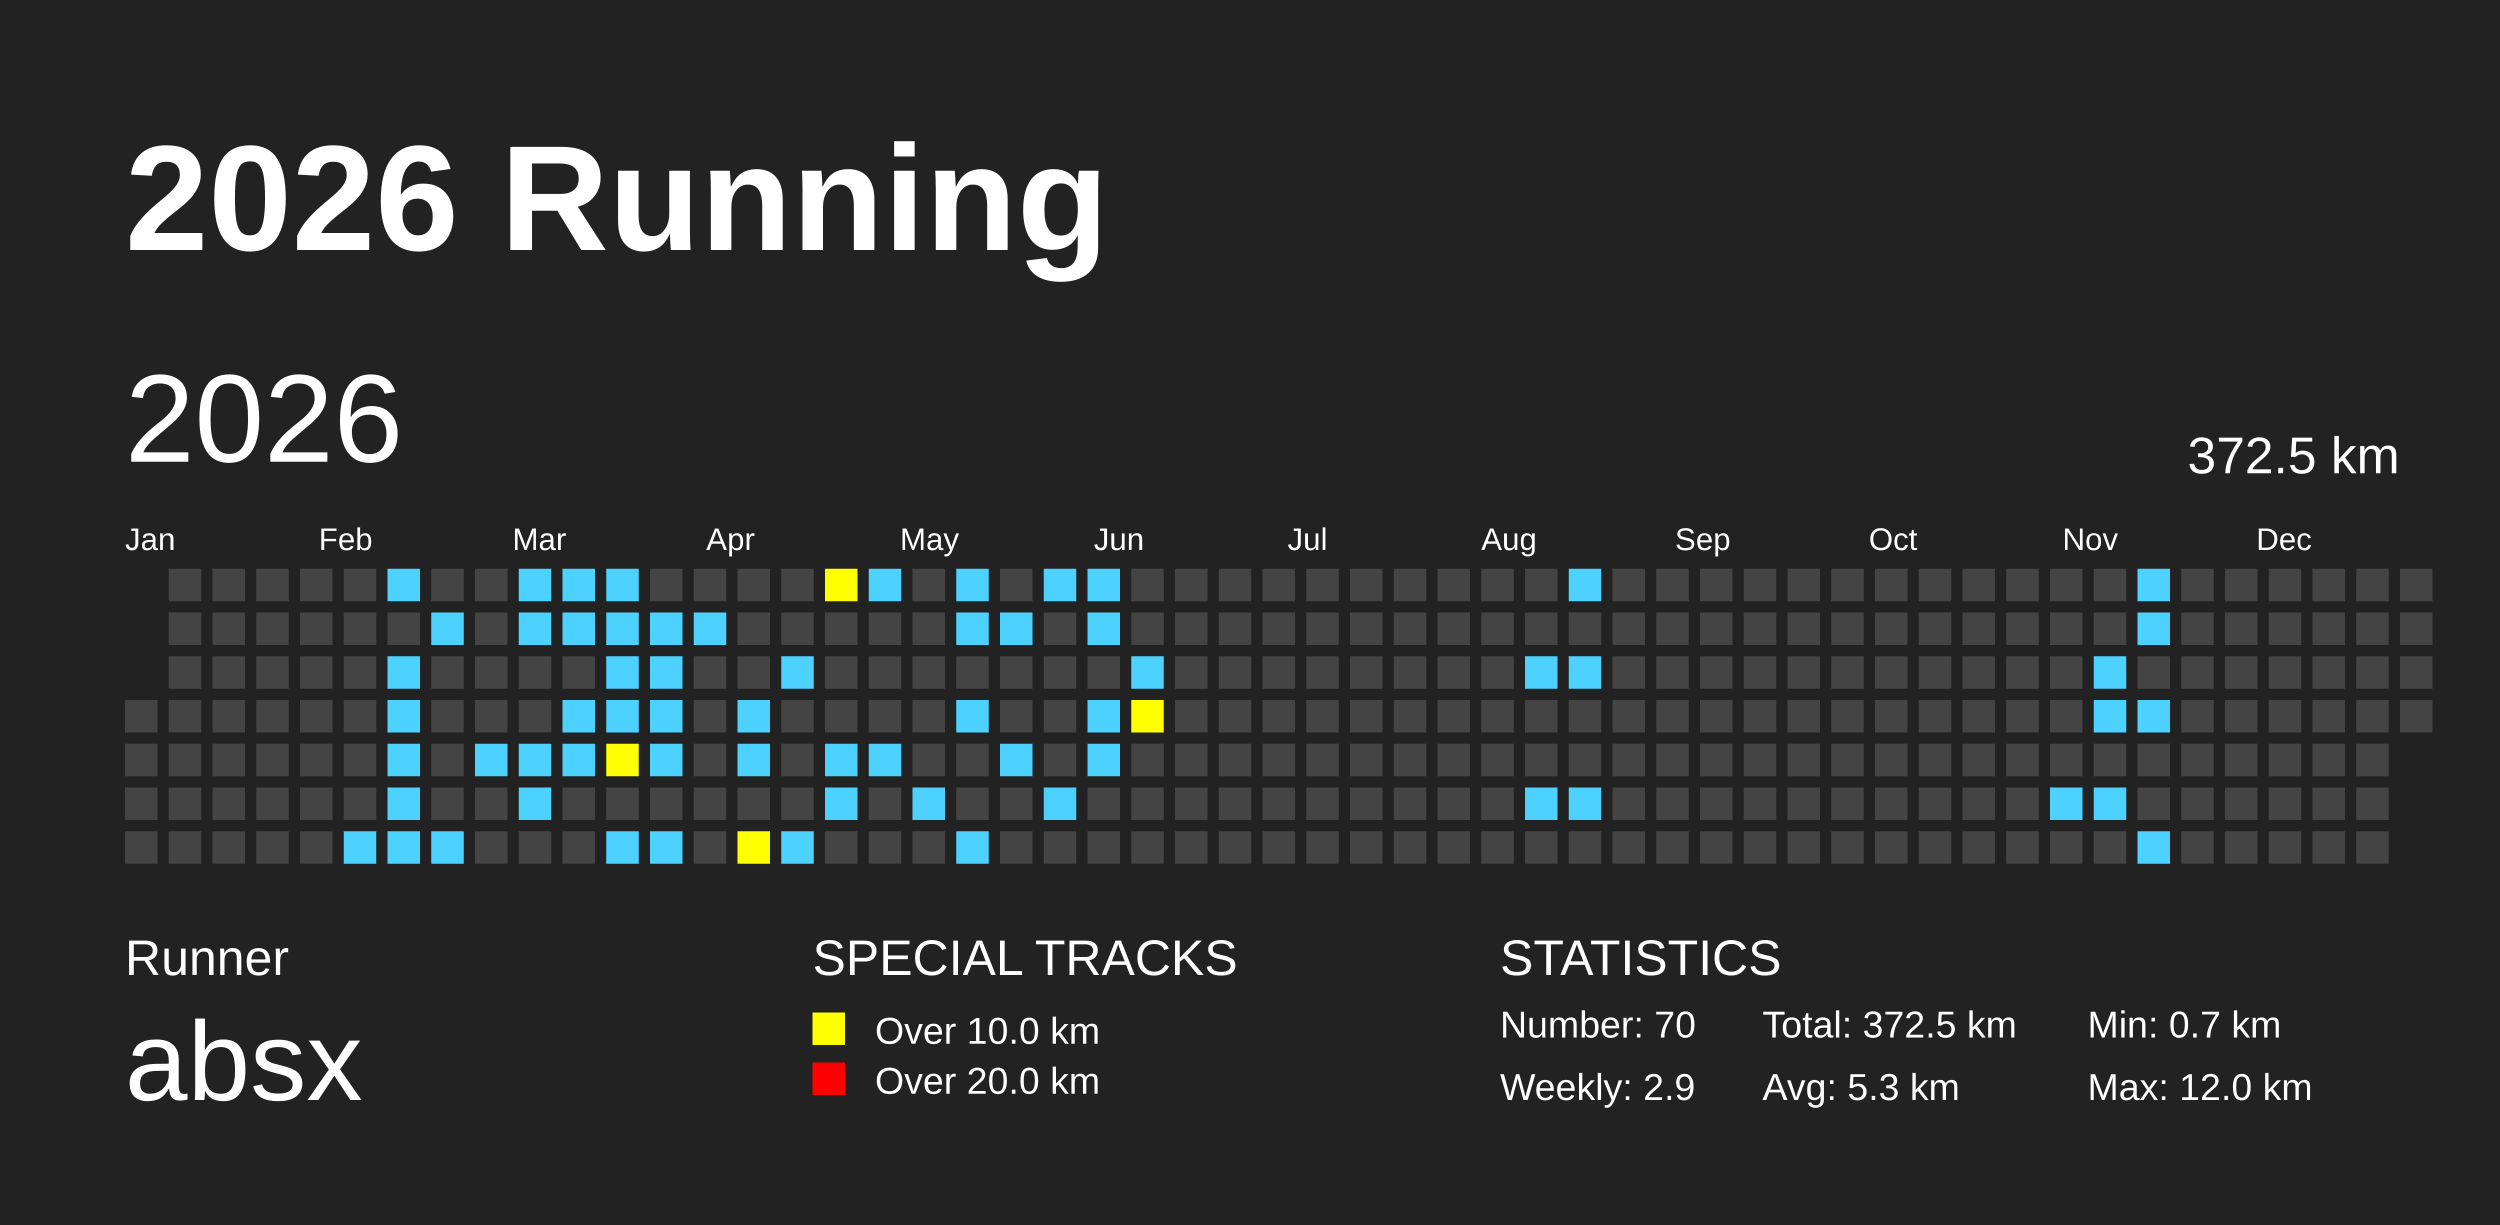
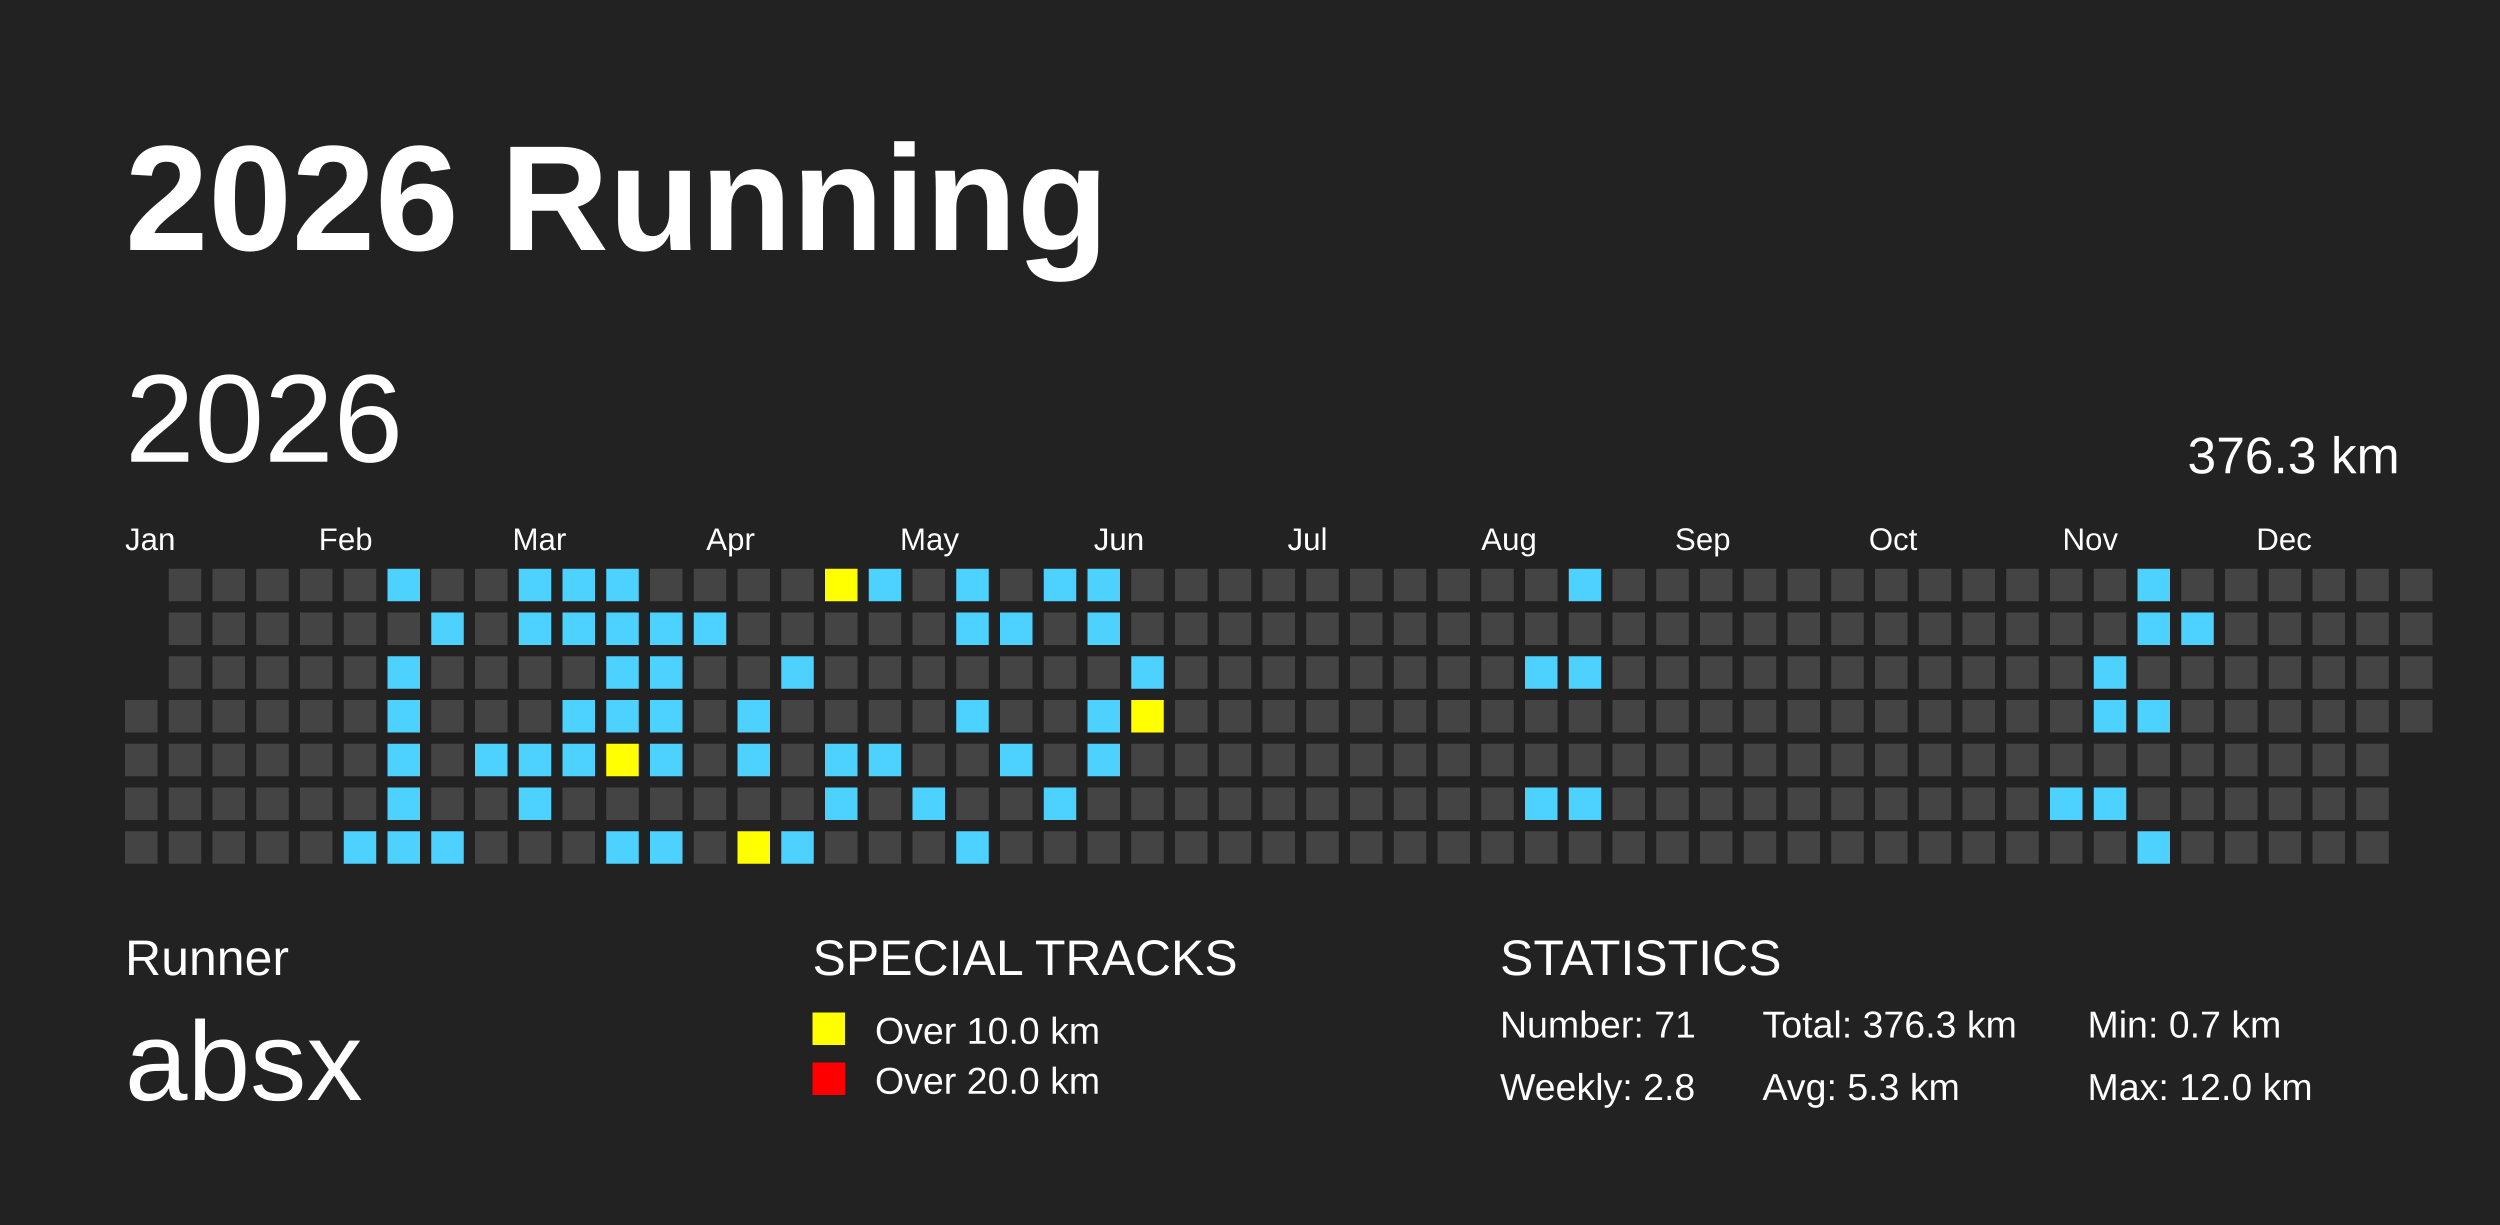
<svg xmlns="http://www.w3.org/2000/svg" baseProfile="full" height="98mm" version="1.1" viewBox="0,0,200,98" width="200mm">
  <defs />
  <rect fill="#222222" height="98" width="200" x="0" y="0" />
  <text fill="#FFFFFF" style="font-size:12px; font-family:Arial; font-weight:bold;" x="10" y="20">2026 Running</text>
  <text fill="#FFFFFF" style="font-size:4px; font-family:Arial" x="10" y="78">Runner</text>
  <text fill="#FFFFFF" style="font-size:9px; font-family:Arial" x="10" y="88">absx</text>
  <text fill="#FFFFFF" style="font-size:4px; font-family:Arial" x="65" y="78">SPECIAL TRACKS</text>
  <rect fill="yellow" height="2.6" width="2.6" x="65" y="81" />
  <text fill="#FFFFFF" style="font-size:3px; font-family:Arial" x="70" y="83.5">Over 10.0 km</text>
  <rect fill="red" height="2.6" width="2.6" x="65" y="85" />
  <text fill="#FFFFFF" style="font-size:3px; font-family:Arial" x="70" y="87.5">Over 20.0 km</text>
  <text fill="#FFFFFF" style="font-size:4px; font-family:Arial" x="120" y="78">STATISTICS</text>
-   <text fill="#FFFFFF" style="font-size:3px; font-family:Arial" x="120" y="83">Number: 70</text>
-   <text fill="#FFFFFF" style="font-size:3px; font-family:Arial" x="120" y="88">Weekly: 2.9</text>
-   <text fill="#FFFFFF" style="font-size:3px; font-family:Arial" x="141" y="83">Total: 372.5 km</text>
+   <text fill="#FFFFFF" style="font-size:3px; font-family:Arial" x="120" y="83">Number: 71</text>
+   <text fill="#FFFFFF" style="font-size:3px; font-family:Arial" x="120" y="88">Weekly: 2.8</text>
+   <text fill="#FFFFFF" style="font-size:3px; font-family:Arial" x="141" y="83">Total: 376.3 km</text>
  <text fill="#FFFFFF" style="font-size:3px; font-family:Arial" x="141" y="88">Avg: 5.3 km</text>
  <text fill="#FFFFFF" style="font-size:3px; font-family:Arial" x="167" y="83">Min: 0.7 km</text>
  <text fill="#FFFFFF" style="font-size:3px; font-family:Arial" x="167" y="88">Max: 12.0 km</text>
  <text dominant-baseline="hanging" fill="#FFFFFF" style="font-size:10.0px; font-family:Arial;" x="10" y="30">2026</text>
-   <text dominant-baseline="hanging" fill="#FFFFFF" style="font-size:4.125px; font-family:Arial;" x="175" y="35">372.5 km</text>
+   <text dominant-baseline="hanging" fill="#FFFFFF" style="font-size:4.125px; font-family:Arial;" x="175" y="35">376.3 km</text>
  <text fill="#FFFFFF" style="font-size:2.5px; font-family:Arial" x="10.0" y="44">Jan</text>
  <text fill="#FFFFFF" style="font-size:2.5px; font-family:Arial" x="25.5" y="44">Feb</text>
  <text fill="#FFFFFF" style="font-size:2.5px; font-family:Arial" x="41.0" y="44">Mar</text>
  <text fill="#FFFFFF" style="font-size:2.5px; font-family:Arial" x="56.5" y="44">Apr</text>
  <text fill="#FFFFFF" style="font-size:2.5px; font-family:Arial" x="72.0" y="44">May</text>
  <text fill="#FFFFFF" style="font-size:2.5px; font-family:Arial" x="87.5" y="44">Jun</text>
  <text fill="#FFFFFF" style="font-size:2.5px; font-family:Arial" x="103.0" y="44">Jul</text>
  <text fill="#FFFFFF" style="font-size:2.5px; font-family:Arial" x="118.5" y="44">Aug</text>
  <text fill="#FFFFFF" style="font-size:2.5px; font-family:Arial" x="134.0" y="44">Sep</text>
  <text fill="#FFFFFF" style="font-size:2.5px; font-family:Arial" x="149.5" y="44">Oct</text>
  <text fill="#FFFFFF" style="font-size:2.5px; font-family:Arial" x="165.0" y="44">Nov</text>
  <text fill="#FFFFFF" style="font-size:2.5px; font-family:Arial" x="180.5" y="44">Dec</text>
  <rect fill="#444444" height="2.6" width="2.6" x="10.0" y="56.0" />
  <rect fill="#444444" height="2.6" width="2.6" x="10.0" y="59.5" />
  <rect fill="#444444" height="2.6" width="2.6" x="10.0" y="63.0" />
  <rect fill="#444444" height="2.6" width="2.6" x="10.0" y="66.5" />
  <rect fill="#444444" height="2.6" width="2.6" x="13.5" y="45.5" />
  <rect fill="#444444" height="2.6" width="2.6" x="13.5" y="49.0" />
  <rect fill="#444444" height="2.6" width="2.6" x="13.5" y="52.5" />
  <rect fill="#444444" height="2.6" width="2.6" x="13.5" y="56.0" />
  <rect fill="#444444" height="2.6" width="2.6" x="13.5" y="59.5" />
  <rect fill="#444444" height="2.6" width="2.6" x="13.5" y="63.0" />
  <rect fill="#444444" height="2.6" width="2.6" x="13.5" y="66.5" />
  <rect fill="#444444" height="2.6" width="2.6" x="17.0" y="45.5" />
  <rect fill="#444444" height="2.6" width="2.6" x="17.0" y="49.0" />
  <rect fill="#444444" height="2.6" width="2.6" x="17.0" y="52.5" />
  <rect fill="#444444" height="2.6" width="2.6" x="17.0" y="56.0" />
  <rect fill="#444444" height="2.6" width="2.6" x="17.0" y="59.5" />
  <rect fill="#444444" height="2.6" width="2.6" x="17.0" y="63.0" />
  <rect fill="#444444" height="2.6" width="2.6" x="17.0" y="66.5" />
  <rect fill="#444444" height="2.6" width="2.6" x="20.5" y="45.5" />
  <rect fill="#444444" height="2.6" width="2.6" x="20.5" y="49.0" />
  <rect fill="#444444" height="2.6" width="2.6" x="20.5" y="52.5" />
  <rect fill="#444444" height="2.6" width="2.6" x="20.5" y="56.0" />
  <rect fill="#444444" height="2.6" width="2.6" x="20.5" y="59.5" />
  <rect fill="#444444" height="2.6" width="2.6" x="20.5" y="63.0" />
  <rect fill="#444444" height="2.6" width="2.6" x="20.5" y="66.5" />
  <rect fill="#444444" height="2.6" width="2.6" x="24.0" y="45.5" />
  <rect fill="#444444" height="2.6" width="2.6" x="24.0" y="49.0" />
  <rect fill="#444444" height="2.6" width="2.6" x="24.0" y="52.5" />
  <rect fill="#444444" height="2.6" width="2.6" x="24.0" y="56.0" />
  <rect fill="#444444" height="2.6" width="2.6" x="24.0" y="59.5" />
  <rect fill="#444444" height="2.6" width="2.6" x="24.0" y="63.0" />
  <rect fill="#444444" height="2.6" width="2.6" x="24.0" y="66.5" />
  <rect fill="#444444" height="2.6" width="2.6" x="27.5" y="45.5" />
  <rect fill="#444444" height="2.6" width="2.6" x="27.5" y="49.0" />
  <rect fill="#444444" height="2.6" width="2.6" x="27.5" y="52.5" />
  <rect fill="#444444" height="2.6" width="2.6" x="27.5" y="56.0" />
  <rect fill="#444444" height="2.6" width="2.6" x="27.5" y="59.5" />
  <rect fill="#444444" height="2.6" width="2.6" x="27.5" y="63.0" />
  <rect fill="#4DD2FF" height="2.6" width="2.6" x="27.5" y="66.5" />
  <rect fill="#4DD2FF" height="2.6" width="2.6" x="31.0" y="45.5" />
  <rect fill="#444444" height="2.6" width="2.6" x="31.0" y="49.0" />
  <rect fill="#4DD2FF" height="2.6" width="2.6" x="31.0" y="52.5" />
  <rect fill="#4DD2FF" height="2.6" width="2.6" x="31.0" y="56.0" />
  <rect fill="#4DD2FF" height="2.6" width="2.6" x="31.0" y="59.5" />
  <rect fill="#4DD2FF" height="2.6" width="2.6" x="31.0" y="63.0" />
  <rect fill="#4DD2FF" height="2.6" width="2.6" x="31.0" y="66.5" />
  <rect fill="#444444" height="2.6" width="2.6" x="34.5" y="45.5" />
  <rect fill="#4DD2FF" height="2.6" width="2.6" x="34.5" y="49.0" />
  <rect fill="#444444" height="2.6" width="2.6" x="34.5" y="52.5" />
  <rect fill="#444444" height="2.6" width="2.6" x="34.5" y="56.0" />
  <rect fill="#444444" height="2.6" width="2.6" x="34.5" y="59.5" />
  <rect fill="#444444" height="2.6" width="2.6" x="34.5" y="63.0" />
  <rect fill="#4DD2FF" height="2.6" width="2.6" x="34.5" y="66.5" />
  <rect fill="#444444" height="2.6" width="2.6" x="38.0" y="45.5" />
  <rect fill="#444444" height="2.6" width="2.6" x="38.0" y="49.0" />
  <rect fill="#444444" height="2.6" width="2.6" x="38.0" y="52.5" />
  <rect fill="#444444" height="2.6" width="2.6" x="38.0" y="56.0" />
  <rect fill="#4DD2FF" height="2.6" width="2.6" x="38.0" y="59.5" />
  <rect fill="#444444" height="2.6" width="2.6" x="38.0" y="63.0" />
  <rect fill="#444444" height="2.6" width="2.6" x="38.0" y="66.5" />
  <rect fill="#4DD2FF" height="2.6" width="2.6" x="41.5" y="45.5" />
  <rect fill="#4DD2FF" height="2.6" width="2.6" x="41.5" y="49.0" />
  <rect fill="#444444" height="2.6" width="2.6" x="41.5" y="52.5" />
  <rect fill="#444444" height="2.6" width="2.6" x="41.5" y="56.0" />
  <rect fill="#4DD2FF" height="2.6" width="2.6" x="41.5" y="59.5" />
  <rect fill="#4DD2FF" height="2.6" width="2.6" x="41.5" y="63.0" />
  <rect fill="#444444" height="2.6" width="2.6" x="41.5" y="66.5" />
  <rect fill="#4DD2FF" height="2.6" width="2.6" x="45.0" y="45.5" />
  <rect fill="#4DD2FF" height="2.6" width="2.6" x="45.0" y="49.0" />
  <rect fill="#444444" height="2.6" width="2.6" x="45.0" y="52.5" />
  <rect fill="#4DD2FF" height="2.6" width="2.6" x="45.0" y="56.0" />
  <rect fill="#4DD2FF" height="2.6" width="2.6" x="45.0" y="59.5" />
  <rect fill="#444444" height="2.6" width="2.6" x="45.0" y="63.0" />
  <rect fill="#444444" height="2.6" width="2.6" x="45.0" y="66.5" />
  <rect fill="#4DD2FF" height="2.6" width="2.6" x="48.5" y="45.5" />
  <rect fill="#4DD2FF" height="2.6" width="2.6" x="48.5" y="49.0" />
  <rect fill="#4DD2FF" height="2.6" width="2.6" x="48.5" y="52.5" />
  <rect fill="#4DD2FF" height="2.6" width="2.6" x="48.5" y="56.0" />
  <rect fill="yellow" height="2.6" width="2.6" x="48.5" y="59.5" />
  <rect fill="#444444" height="2.6" width="2.6" x="48.5" y="63.0" />
  <rect fill="#4DD2FF" height="2.6" width="2.6" x="48.5" y="66.5" />
  <rect fill="#444444" height="2.6" width="2.6" x="52.0" y="45.5" />
  <rect fill="#4DD2FF" height="2.6" width="2.6" x="52.0" y="49.0" />
  <rect fill="#4DD2FF" height="2.6" width="2.6" x="52.0" y="52.5" />
  <rect fill="#4DD2FF" height="2.6" width="2.6" x="52.0" y="56.0" />
  <rect fill="#4DD2FF" height="2.6" width="2.6" x="52.0" y="59.5" />
  <rect fill="#444444" height="2.6" width="2.6" x="52.0" y="63.0" />
  <rect fill="#4DD2FF" height="2.6" width="2.6" x="52.0" y="66.5" />
  <rect fill="#444444" height="2.6" width="2.6" x="55.5" y="45.5" />
  <rect fill="#4DD2FF" height="2.6" width="2.6" x="55.5" y="49.0" />
  <rect fill="#444444" height="2.6" width="2.6" x="55.5" y="52.5" />
  <rect fill="#444444" height="2.6" width="2.6" x="55.5" y="56.0" />
  <rect fill="#444444" height="2.6" width="2.6" x="55.5" y="59.5" />
  <rect fill="#444444" height="2.6" width="2.6" x="55.5" y="63.0" />
  <rect fill="#444444" height="2.6" width="2.6" x="55.5" y="66.5" />
  <rect fill="#444444" height="2.6" width="2.6" x="59.0" y="45.5" />
  <rect fill="#444444" height="2.6" width="2.6" x="59.0" y="49.0" />
  <rect fill="#444444" height="2.6" width="2.6" x="59.0" y="52.5" />
  <rect fill="#4DD2FF" height="2.6" width="2.6" x="59.0" y="56.0" />
  <rect fill="#4DD2FF" height="2.6" width="2.6" x="59.0" y="59.5" />
  <rect fill="#444444" height="2.6" width="2.6" x="59.0" y="63.0" />
  <rect fill="yellow" height="2.6" width="2.6" x="59.0" y="66.5" />
  <rect fill="#444444" height="2.6" width="2.6" x="62.5" y="45.5" />
  <rect fill="#444444" height="2.6" width="2.6" x="62.5" y="49.0" />
  <rect fill="#4DD2FF" height="2.6" width="2.6" x="62.5" y="52.5" />
  <rect fill="#444444" height="2.6" width="2.6" x="62.5" y="56.0" />
  <rect fill="#444444" height="2.6" width="2.6" x="62.5" y="59.5" />
  <rect fill="#444444" height="2.6" width="2.6" x="62.5" y="63.0" />
  <rect fill="#4DD2FF" height="2.6" width="2.6" x="62.5" y="66.5" />
  <rect fill="yellow" height="2.6" width="2.6" x="66.0" y="45.5" />
  <rect fill="#444444" height="2.6" width="2.6" x="66.0" y="49.0" />
  <rect fill="#444444" height="2.6" width="2.6" x="66.0" y="52.5" />
  <rect fill="#444444" height="2.6" width="2.6" x="66.0" y="56.0" />
  <rect fill="#4DD2FF" height="2.6" width="2.6" x="66.0" y="59.5" />
  <rect fill="#4DD2FF" height="2.6" width="2.6" x="66.0" y="63.0" />
  <rect fill="#444444" height="2.6" width="2.6" x="66.0" y="66.5" />
  <rect fill="#4DD2FF" height="2.6" width="2.6" x="69.5" y="45.5" />
  <rect fill="#444444" height="2.6" width="2.6" x="69.5" y="49.0" />
  <rect fill="#444444" height="2.6" width="2.6" x="69.5" y="52.5" />
  <rect fill="#444444" height="2.6" width="2.6" x="69.5" y="56.0" />
  <rect fill="#4DD2FF" height="2.6" width="2.6" x="69.5" y="59.5" />
  <rect fill="#444444" height="2.6" width="2.6" x="69.5" y="63.0" />
  <rect fill="#444444" height="2.6" width="2.6" x="69.5" y="66.5" />
  <rect fill="#444444" height="2.6" width="2.6" x="73.0" y="45.5" />
  <rect fill="#444444" height="2.6" width="2.6" x="73.0" y="49.0" />
  <rect fill="#444444" height="2.6" width="2.6" x="73.0" y="52.5" />
  <rect fill="#444444" height="2.6" width="2.6" x="73.0" y="56.0" />
  <rect fill="#444444" height="2.6" width="2.6" x="73.0" y="59.5" />
  <rect fill="#4DD2FF" height="2.6" width="2.6" x="73.0" y="63.0" />
  <rect fill="#444444" height="2.6" width="2.6" x="73.0" y="66.5" />
  <rect fill="#4DD2FF" height="2.6" width="2.6" x="76.5" y="45.5" />
  <rect fill="#4DD2FF" height="2.6" width="2.6" x="76.5" y="49.0" />
  <rect fill="#444444" height="2.6" width="2.6" x="76.5" y="52.5" />
  <rect fill="#4DD2FF" height="2.6" width="2.6" x="76.5" y="56.0" />
  <rect fill="#444444" height="2.6" width="2.6" x="76.5" y="59.5" />
  <rect fill="#444444" height="2.6" width="2.6" x="76.5" y="63.0" />
  <rect fill="#4DD2FF" height="2.6" width="2.6" x="76.5" y="66.5" />
  <rect fill="#444444" height="2.6" width="2.6" x="80.0" y="45.5" />
  <rect fill="#4DD2FF" height="2.6" width="2.6" x="80.0" y="49.0" />
  <rect fill="#444444" height="2.6" width="2.6" x="80.0" y="52.5" />
  <rect fill="#444444" height="2.6" width="2.6" x="80.0" y="56.0" />
  <rect fill="#4DD2FF" height="2.6" width="2.6" x="80.0" y="59.5" />
  <rect fill="#444444" height="2.6" width="2.6" x="80.0" y="63.0" />
  <rect fill="#444444" height="2.6" width="2.6" x="80.0" y="66.5" />
  <rect fill="#4DD2FF" height="2.6" width="2.6" x="83.5" y="45.5" />
  <rect fill="#444444" height="2.6" width="2.6" x="83.5" y="49.0" />
  <rect fill="#444444" height="2.6" width="2.6" x="83.5" y="52.5" />
  <rect fill="#444444" height="2.6" width="2.6" x="83.5" y="56.0" />
  <rect fill="#444444" height="2.6" width="2.6" x="83.5" y="59.5" />
  <rect fill="#4DD2FF" height="2.6" width="2.6" x="83.5" y="63.0" />
  <rect fill="#444444" height="2.6" width="2.6" x="83.5" y="66.5" />
  <rect fill="#4DD2FF" height="2.6" width="2.6" x="87.0" y="45.5" />
  <rect fill="#4DD2FF" height="2.6" width="2.6" x="87.0" y="49.0" />
  <rect fill="#444444" height="2.6" width="2.6" x="87.0" y="52.5" />
  <rect fill="#4DD2FF" height="2.6" width="2.6" x="87.0" y="56.0" />
  <rect fill="#4DD2FF" height="2.6" width="2.6" x="87.0" y="59.5" />
  <rect fill="#444444" height="2.6" width="2.6" x="87.0" y="63.0" />
  <rect fill="#444444" height="2.6" width="2.6" x="87.0" y="66.5" />
  <rect fill="#444444" height="2.6" width="2.6" x="90.5" y="45.5" />
  <rect fill="#444444" height="2.6" width="2.6" x="90.5" y="49.0" />
  <rect fill="#4DD2FF" height="2.6" width="2.6" x="90.5" y="52.5" />
  <rect fill="yellow" height="2.6" width="2.6" x="90.5" y="56.0" />
  <rect fill="#444444" height="2.6" width="2.6" x="90.5" y="59.5" />
  <rect fill="#444444" height="2.6" width="2.6" x="90.5" y="63.0" />
  <rect fill="#444444" height="2.6" width="2.6" x="90.5" y="66.5" />
  <rect fill="#444444" height="2.6" width="2.6" x="94.0" y="45.5" />
  <rect fill="#444444" height="2.6" width="2.6" x="94.0" y="49.0" />
  <rect fill="#444444" height="2.6" width="2.6" x="94.0" y="52.5" />
  <rect fill="#444444" height="2.6" width="2.6" x="94.0" y="56.0" />
  <rect fill="#444444" height="2.6" width="2.6" x="94.0" y="59.5" />
  <rect fill="#444444" height="2.6" width="2.6" x="94.0" y="63.0" />
  <rect fill="#444444" height="2.6" width="2.6" x="94.0" y="66.5" />
  <rect fill="#444444" height="2.6" width="2.6" x="97.5" y="45.5" />
  <rect fill="#444444" height="2.6" width="2.6" x="97.5" y="49.0" />
  <rect fill="#444444" height="2.6" width="2.6" x="97.5" y="52.5" />
  <rect fill="#444444" height="2.6" width="2.6" x="97.5" y="56.0" />
  <rect fill="#444444" height="2.6" width="2.6" x="97.5" y="59.5" />
  <rect fill="#444444" height="2.6" width="2.6" x="97.5" y="63.0" />
  <rect fill="#444444" height="2.6" width="2.6" x="97.5" y="66.5" />
  <rect fill="#444444" height="2.6" width="2.6" x="101.0" y="45.5" />
  <rect fill="#444444" height="2.6" width="2.6" x="101.0" y="49.0" />
  <rect fill="#444444" height="2.6" width="2.6" x="101.0" y="52.5" />
  <rect fill="#444444" height="2.6" width="2.6" x="101.0" y="56.0" />
  <rect fill="#444444" height="2.6" width="2.6" x="101.0" y="59.5" />
  <rect fill="#444444" height="2.6" width="2.6" x="101.0" y="63.0" />
  <rect fill="#444444" height="2.6" width="2.6" x="101.0" y="66.5" />
  <rect fill="#444444" height="2.6" width="2.6" x="104.5" y="45.5" />
  <rect fill="#444444" height="2.6" width="2.6" x="104.5" y="49.0" />
  <rect fill="#444444" height="2.6" width="2.6" x="104.5" y="52.5" />
  <rect fill="#444444" height="2.6" width="2.6" x="104.5" y="56.0" />
  <rect fill="#444444" height="2.6" width="2.6" x="104.5" y="59.5" />
  <rect fill="#444444" height="2.6" width="2.6" x="104.5" y="63.0" />
  <rect fill="#444444" height="2.6" width="2.6" x="104.5" y="66.5" />
  <rect fill="#444444" height="2.6" width="2.6" x="108.0" y="45.5" />
  <rect fill="#444444" height="2.6" width="2.6" x="108.0" y="49.0" />
  <rect fill="#444444" height="2.6" width="2.6" x="108.0" y="52.5" />
  <rect fill="#444444" height="2.6" width="2.6" x="108.0" y="56.0" />
  <rect fill="#444444" height="2.6" width="2.6" x="108.0" y="59.5" />
  <rect fill="#444444" height="2.6" width="2.6" x="108.0" y="63.0" />
  <rect fill="#444444" height="2.6" width="2.6" x="108.0" y="66.5" />
  <rect fill="#444444" height="2.6" width="2.6" x="111.5" y="45.5" />
  <rect fill="#444444" height="2.6" width="2.6" x="111.5" y="49.0" />
  <rect fill="#444444" height="2.6" width="2.6" x="111.5" y="52.5" />
  <rect fill="#444444" height="2.6" width="2.6" x="111.5" y="56.0" />
  <rect fill="#444444" height="2.6" width="2.6" x="111.5" y="59.5" />
  <rect fill="#444444" height="2.6" width="2.6" x="111.5" y="63.0" />
  <rect fill="#444444" height="2.6" width="2.6" x="111.5" y="66.5" />
  <rect fill="#444444" height="2.6" width="2.6" x="115.0" y="45.5" />
  <rect fill="#444444" height="2.6" width="2.6" x="115.0" y="49.0" />
  <rect fill="#444444" height="2.6" width="2.6" x="115.0" y="52.5" />
  <rect fill="#444444" height="2.6" width="2.6" x="115.0" y="56.0" />
  <rect fill="#444444" height="2.6" width="2.6" x="115.0" y="59.5" />
  <rect fill="#444444" height="2.6" width="2.6" x="115.0" y="63.0" />
  <rect fill="#444444" height="2.6" width="2.6" x="115.0" y="66.5" />
  <rect fill="#444444" height="2.6" width="2.6" x="118.5" y="45.5" />
  <rect fill="#444444" height="2.6" width="2.6" x="118.5" y="49.0" />
  <rect fill="#444444" height="2.6" width="2.6" x="118.5" y="52.5" />
  <rect fill="#444444" height="2.6" width="2.6" x="118.5" y="56.0" />
  <rect fill="#444444" height="2.6" width="2.6" x="118.5" y="59.5" />
  <rect fill="#444444" height="2.6" width="2.6" x="118.5" y="63.0" />
  <rect fill="#444444" height="2.6" width="2.6" x="118.5" y="66.5" />
  <rect fill="#444444" height="2.6" width="2.6" x="122.0" y="45.5" />
  <rect fill="#444444" height="2.6" width="2.6" x="122.0" y="49.0" />
  <rect fill="#4DD2FF" height="2.6" width="2.6" x="122.0" y="52.5" />
  <rect fill="#444444" height="2.6" width="2.6" x="122.0" y="56.0" />
  <rect fill="#444444" height="2.6" width="2.6" x="122.0" y="59.5" />
  <rect fill="#4DD2FF" height="2.6" width="2.6" x="122.0" y="63.0" />
  <rect fill="#444444" height="2.6" width="2.6" x="122.0" y="66.5" />
  <rect fill="#4DD2FF" height="2.6" width="2.6" x="125.5" y="45.5" />
  <rect fill="#444444" height="2.6" width="2.6" x="125.5" y="49.0" />
  <rect fill="#4DD2FF" height="2.6" width="2.6" x="125.5" y="52.5" />
  <rect fill="#444444" height="2.6" width="2.6" x="125.5" y="56.0" />
  <rect fill="#444444" height="2.6" width="2.6" x="125.5" y="59.5" />
  <rect fill="#4DD2FF" height="2.6" width="2.6" x="125.5" y="63.0" />
  <rect fill="#444444" height="2.6" width="2.6" x="125.5" y="66.5" />
  <rect fill="#444444" height="2.6" width="2.6" x="129.0" y="45.5" />
  <rect fill="#444444" height="2.6" width="2.6" x="129.0" y="49.0" />
  <rect fill="#444444" height="2.6" width="2.6" x="129.0" y="52.5" />
  <rect fill="#444444" height="2.6" width="2.6" x="129.0" y="56.0" />
  <rect fill="#444444" height="2.6" width="2.6" x="129.0" y="59.5" />
  <rect fill="#444444" height="2.6" width="2.6" x="129.0" y="63.0" />
  <rect fill="#444444" height="2.6" width="2.6" x="129.0" y="66.5" />
  <rect fill="#444444" height="2.6" width="2.6" x="132.5" y="45.5" />
  <rect fill="#444444" height="2.6" width="2.6" x="132.5" y="49.0" />
  <rect fill="#444444" height="2.6" width="2.6" x="132.5" y="52.5" />
  <rect fill="#444444" height="2.6" width="2.6" x="132.5" y="56.0" />
  <rect fill="#444444" height="2.6" width="2.6" x="132.5" y="59.5" />
  <rect fill="#444444" height="2.6" width="2.6" x="132.5" y="63.0" />
  <rect fill="#444444" height="2.6" width="2.6" x="132.5" y="66.5" />
  <rect fill="#444444" height="2.6" width="2.6" x="136.0" y="45.5" />
  <rect fill="#444444" height="2.6" width="2.6" x="136.0" y="49.0" />
  <rect fill="#444444" height="2.6" width="2.6" x="136.0" y="52.5" />
  <rect fill="#444444" height="2.6" width="2.6" x="136.0" y="56.0" />
  <rect fill="#444444" height="2.6" width="2.6" x="136.0" y="59.5" />
  <rect fill="#444444" height="2.6" width="2.6" x="136.0" y="63.0" />
  <rect fill="#444444" height="2.6" width="2.6" x="136.0" y="66.5" />
  <rect fill="#444444" height="2.6" width="2.6" x="139.5" y="45.5" />
  <rect fill="#444444" height="2.6" width="2.6" x="139.5" y="49.0" />
  <rect fill="#444444" height="2.6" width="2.6" x="139.5" y="52.5" />
  <rect fill="#444444" height="2.6" width="2.6" x="139.5" y="56.0" />
  <rect fill="#444444" height="2.6" width="2.6" x="139.5" y="59.5" />
  <rect fill="#444444" height="2.6" width="2.6" x="139.5" y="63.0" />
  <rect fill="#444444" height="2.6" width="2.6" x="139.5" y="66.5" />
  <rect fill="#444444" height="2.6" width="2.6" x="143.0" y="45.5" />
  <rect fill="#444444" height="2.6" width="2.6" x="143.0" y="49.0" />
  <rect fill="#444444" height="2.6" width="2.6" x="143.0" y="52.5" />
  <rect fill="#444444" height="2.6" width="2.6" x="143.0" y="56.0" />
  <rect fill="#444444" height="2.6" width="2.6" x="143.0" y="59.5" />
  <rect fill="#444444" height="2.6" width="2.6" x="143.0" y="63.0" />
  <rect fill="#444444" height="2.6" width="2.6" x="143.0" y="66.5" />
  <rect fill="#444444" height="2.6" width="2.6" x="146.5" y="45.5" />
  <rect fill="#444444" height="2.6" width="2.6" x="146.5" y="49.0" />
  <rect fill="#444444" height="2.6" width="2.6" x="146.5" y="52.5" />
  <rect fill="#444444" height="2.6" width="2.6" x="146.5" y="56.0" />
  <rect fill="#444444" height="2.6" width="2.6" x="146.5" y="59.5" />
  <rect fill="#444444" height="2.6" width="2.6" x="146.5" y="63.0" />
  <rect fill="#444444" height="2.6" width="2.6" x="146.5" y="66.5" />
  <rect fill="#444444" height="2.6" width="2.6" x="150.0" y="45.5" />
  <rect fill="#444444" height="2.6" width="2.6" x="150.0" y="49.0" />
  <rect fill="#444444" height="2.6" width="2.6" x="150.0" y="52.5" />
  <rect fill="#444444" height="2.6" width="2.6" x="150.0" y="56.0" />
  <rect fill="#444444" height="2.6" width="2.6" x="150.0" y="59.5" />
  <rect fill="#444444" height="2.6" width="2.6" x="150.0" y="63.0" />
  <rect fill="#444444" height="2.6" width="2.6" x="150.0" y="66.5" />
  <rect fill="#444444" height="2.6" width="2.6" x="153.5" y="45.5" />
  <rect fill="#444444" height="2.6" width="2.6" x="153.5" y="49.0" />
  <rect fill="#444444" height="2.6" width="2.6" x="153.5" y="52.5" />
  <rect fill="#444444" height="2.6" width="2.6" x="153.5" y="56.0" />
  <rect fill="#444444" height="2.6" width="2.6" x="153.5" y="59.5" />
  <rect fill="#444444" height="2.6" width="2.6" x="153.5" y="63.0" />
  <rect fill="#444444" height="2.6" width="2.6" x="153.5" y="66.5" />
  <rect fill="#444444" height="2.6" width="2.6" x="157.0" y="45.5" />
  <rect fill="#444444" height="2.6" width="2.6" x="157.0" y="49.0" />
  <rect fill="#444444" height="2.6" width="2.6" x="157.0" y="52.5" />
  <rect fill="#444444" height="2.6" width="2.6" x="157.0" y="56.0" />
  <rect fill="#444444" height="2.6" width="2.6" x="157.0" y="59.5" />
  <rect fill="#444444" height="2.6" width="2.6" x="157.0" y="63.0" />
  <rect fill="#444444" height="2.6" width="2.6" x="157.0" y="66.5" />
  <rect fill="#444444" height="2.6" width="2.6" x="160.5" y="45.5" />
  <rect fill="#444444" height="2.6" width="2.6" x="160.5" y="49.0" />
  <rect fill="#444444" height="2.6" width="2.6" x="160.5" y="52.5" />
  <rect fill="#444444" height="2.6" width="2.6" x="160.5" y="56.0" />
  <rect fill="#444444" height="2.6" width="2.6" x="160.5" y="59.5" />
  <rect fill="#444444" height="2.6" width="2.6" x="160.5" y="63.0" />
  <rect fill="#444444" height="2.6" width="2.6" x="160.5" y="66.5" />
  <rect fill="#444444" height="2.6" width="2.6" x="164.0" y="45.5" />
  <rect fill="#444444" height="2.6" width="2.6" x="164.0" y="49.0" />
  <rect fill="#444444" height="2.6" width="2.6" x="164.0" y="52.5" />
  <rect fill="#444444" height="2.6" width="2.6" x="164.0" y="56.0" />
  <rect fill="#444444" height="2.6" width="2.6" x="164.0" y="59.5" />
  <rect fill="#4DD2FF" height="2.6" width="2.6" x="164.0" y="63.0" />
  <rect fill="#444444" height="2.6" width="2.6" x="164.0" y="66.5" />
  <rect fill="#444444" height="2.6" width="2.6" x="167.5" y="45.5" />
  <rect fill="#444444" height="2.6" width="2.6" x="167.5" y="49.0" />
  <rect fill="#4DD2FF" height="2.6" width="2.6" x="167.5" y="52.5" />
  <rect fill="#4DD2FF" height="2.6" width="2.6" x="167.5" y="56.0" />
  <rect fill="#444444" height="2.6" width="2.6" x="167.5" y="59.5" />
  <rect fill="#4DD2FF" height="2.6" width="2.6" x="167.5" y="63.0" />
  <rect fill="#444444" height="2.6" width="2.6" x="167.5" y="66.5" />
  <rect fill="#4DD2FF" height="2.6" width="2.6" x="171.0" y="45.5" />
  <rect fill="#4DD2FF" height="2.6" width="2.6" x="171.0" y="49.0" />
  <rect fill="#444444" height="2.6" width="2.6" x="171.0" y="52.5" />
  <rect fill="#4DD2FF" height="2.6" width="2.6" x="171.0" y="56.0" />
  <rect fill="#444444" height="2.6" width="2.6" x="171.0" y="59.5" />
  <rect fill="#444444" height="2.6" width="2.6" x="171.0" y="63.0" />
  <rect fill="#4DD2FF" height="2.6" width="2.6" x="171.0" y="66.5" />
  <rect fill="#444444" height="2.6" width="2.6" x="174.5" y="45.5" />
-   <rect fill="#444444" height="2.6" width="2.6" x="174.5" y="49.0" />
+   <rect fill="#4DD2FF" height="2.6" width="2.6" x="174.5" y="49.0" />
  <rect fill="#444444" height="2.6" width="2.6" x="174.5" y="52.5" />
  <rect fill="#444444" height="2.6" width="2.6" x="174.5" y="56.0" />
  <rect fill="#444444" height="2.6" width="2.6" x="174.5" y="59.5" />
  <rect fill="#444444" height="2.6" width="2.6" x="174.5" y="63.0" />
  <rect fill="#444444" height="2.6" width="2.6" x="174.5" y="66.5" />
  <rect fill="#444444" height="2.6" width="2.6" x="178.0" y="45.5" />
  <rect fill="#444444" height="2.6" width="2.6" x="178.0" y="49.0" />
  <rect fill="#444444" height="2.6" width="2.6" x="178.0" y="52.5" />
  <rect fill="#444444" height="2.6" width="2.6" x="178.0" y="56.0" />
  <rect fill="#444444" height="2.6" width="2.6" x="178.0" y="59.5" />
  <rect fill="#444444" height="2.6" width="2.6" x="178.0" y="63.0" />
  <rect fill="#444444" height="2.6" width="2.6" x="178.0" y="66.5" />
  <rect fill="#444444" height="2.6" width="2.6" x="181.5" y="45.5" />
  <rect fill="#444444" height="2.6" width="2.6" x="181.5" y="49.0" />
  <rect fill="#444444" height="2.6" width="2.6" x="181.5" y="52.5" />
  <rect fill="#444444" height="2.6" width="2.6" x="181.5" y="56.0" />
  <rect fill="#444444" height="2.6" width="2.6" x="181.5" y="59.5" />
  <rect fill="#444444" height="2.6" width="2.6" x="181.5" y="63.0" />
  <rect fill="#444444" height="2.6" width="2.6" x="181.5" y="66.5" />
  <rect fill="#444444" height="2.6" width="2.6" x="185.0" y="45.5" />
  <rect fill="#444444" height="2.6" width="2.6" x="185.0" y="49.0" />
  <rect fill="#444444" height="2.6" width="2.6" x="185.0" y="52.5" />
  <rect fill="#444444" height="2.6" width="2.6" x="185.0" y="56.0" />
  <rect fill="#444444" height="2.6" width="2.6" x="185.0" y="59.5" />
  <rect fill="#444444" height="2.6" width="2.6" x="185.0" y="63.0" />
  <rect fill="#444444" height="2.6" width="2.6" x="185.0" y="66.5" />
  <rect fill="#444444" height="2.6" width="2.6" x="188.5" y="45.5" />
  <rect fill="#444444" height="2.6" width="2.6" x="188.5" y="49.0" />
  <rect fill="#444444" height="2.6" width="2.6" x="188.5" y="52.5" />
  <rect fill="#444444" height="2.6" width="2.6" x="188.5" y="56.0" />
  <rect fill="#444444" height="2.6" width="2.6" x="188.5" y="59.5" />
  <rect fill="#444444" height="2.6" width="2.6" x="188.5" y="63.0" />
  <rect fill="#444444" height="2.6" width="2.6" x="188.5" y="66.5" />
  <rect fill="#444444" height="2.6" width="2.6" x="192.0" y="45.5" />
  <rect fill="#444444" height="2.6" width="2.6" x="192.0" y="49.0" />
  <rect fill="#444444" height="2.6" width="2.6" x="192.0" y="52.5" />
  <rect fill="#444444" height="2.6" width="2.6" x="192.0" y="56.0" />
</svg>
